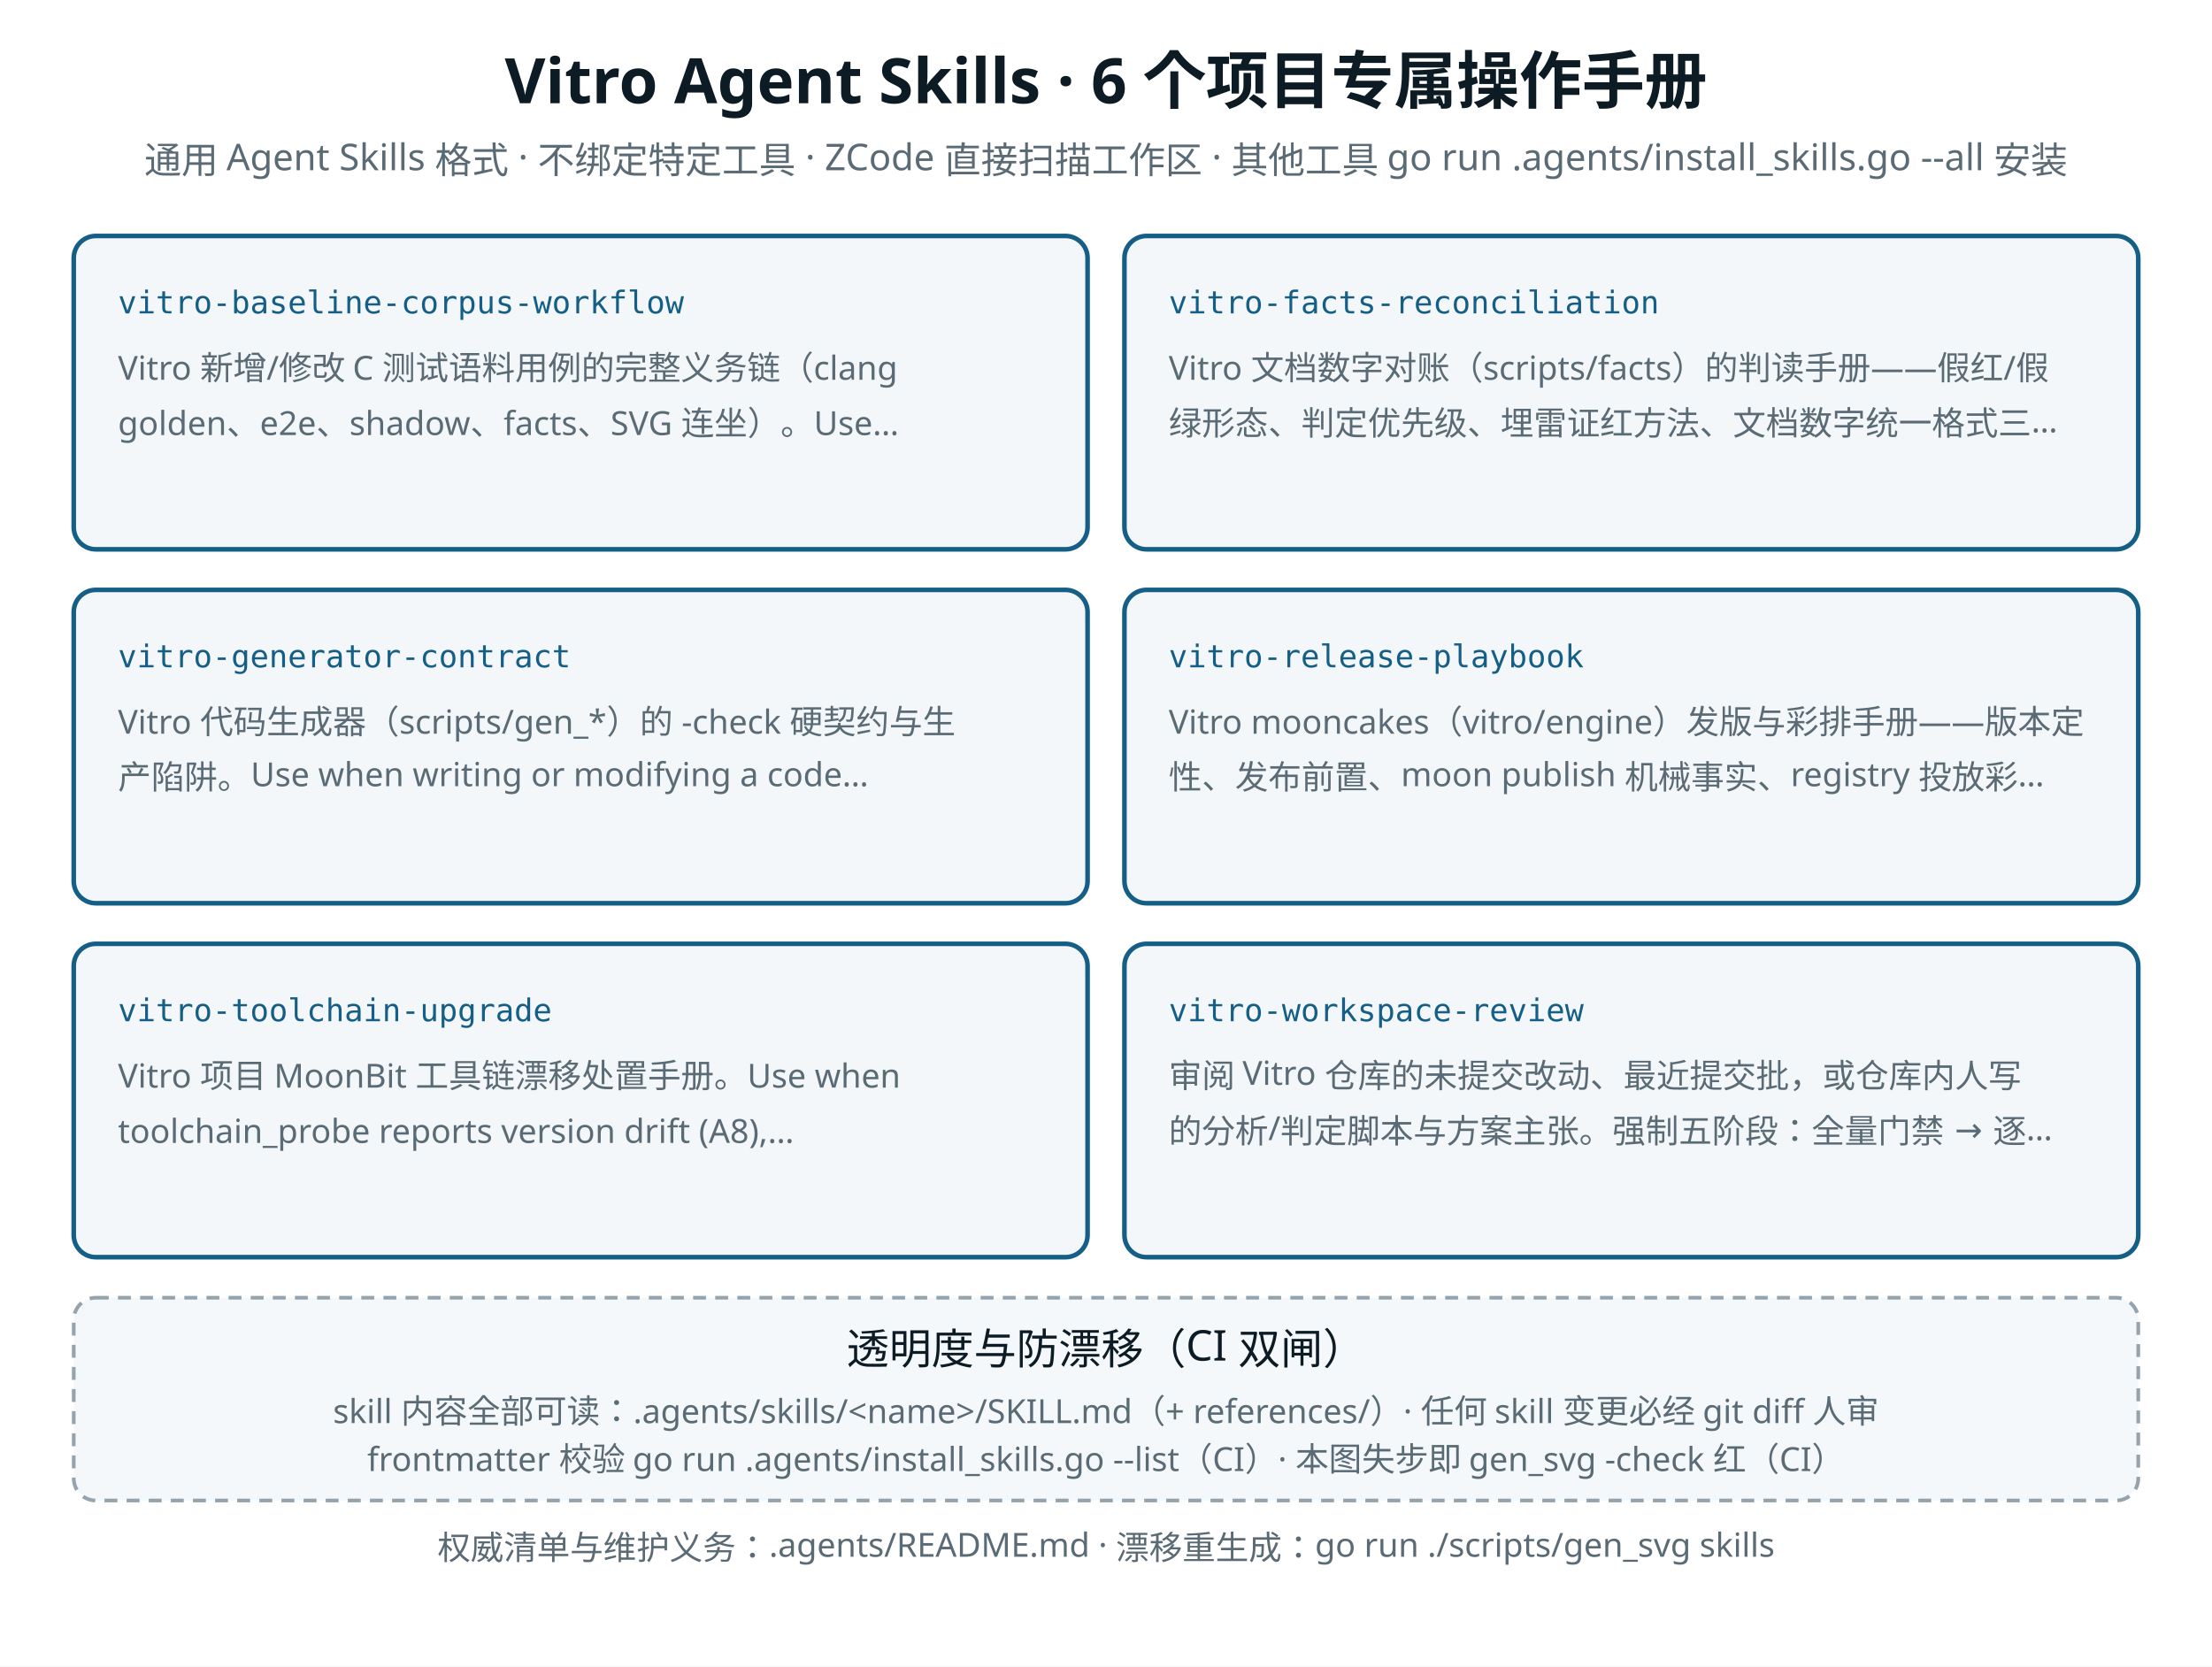
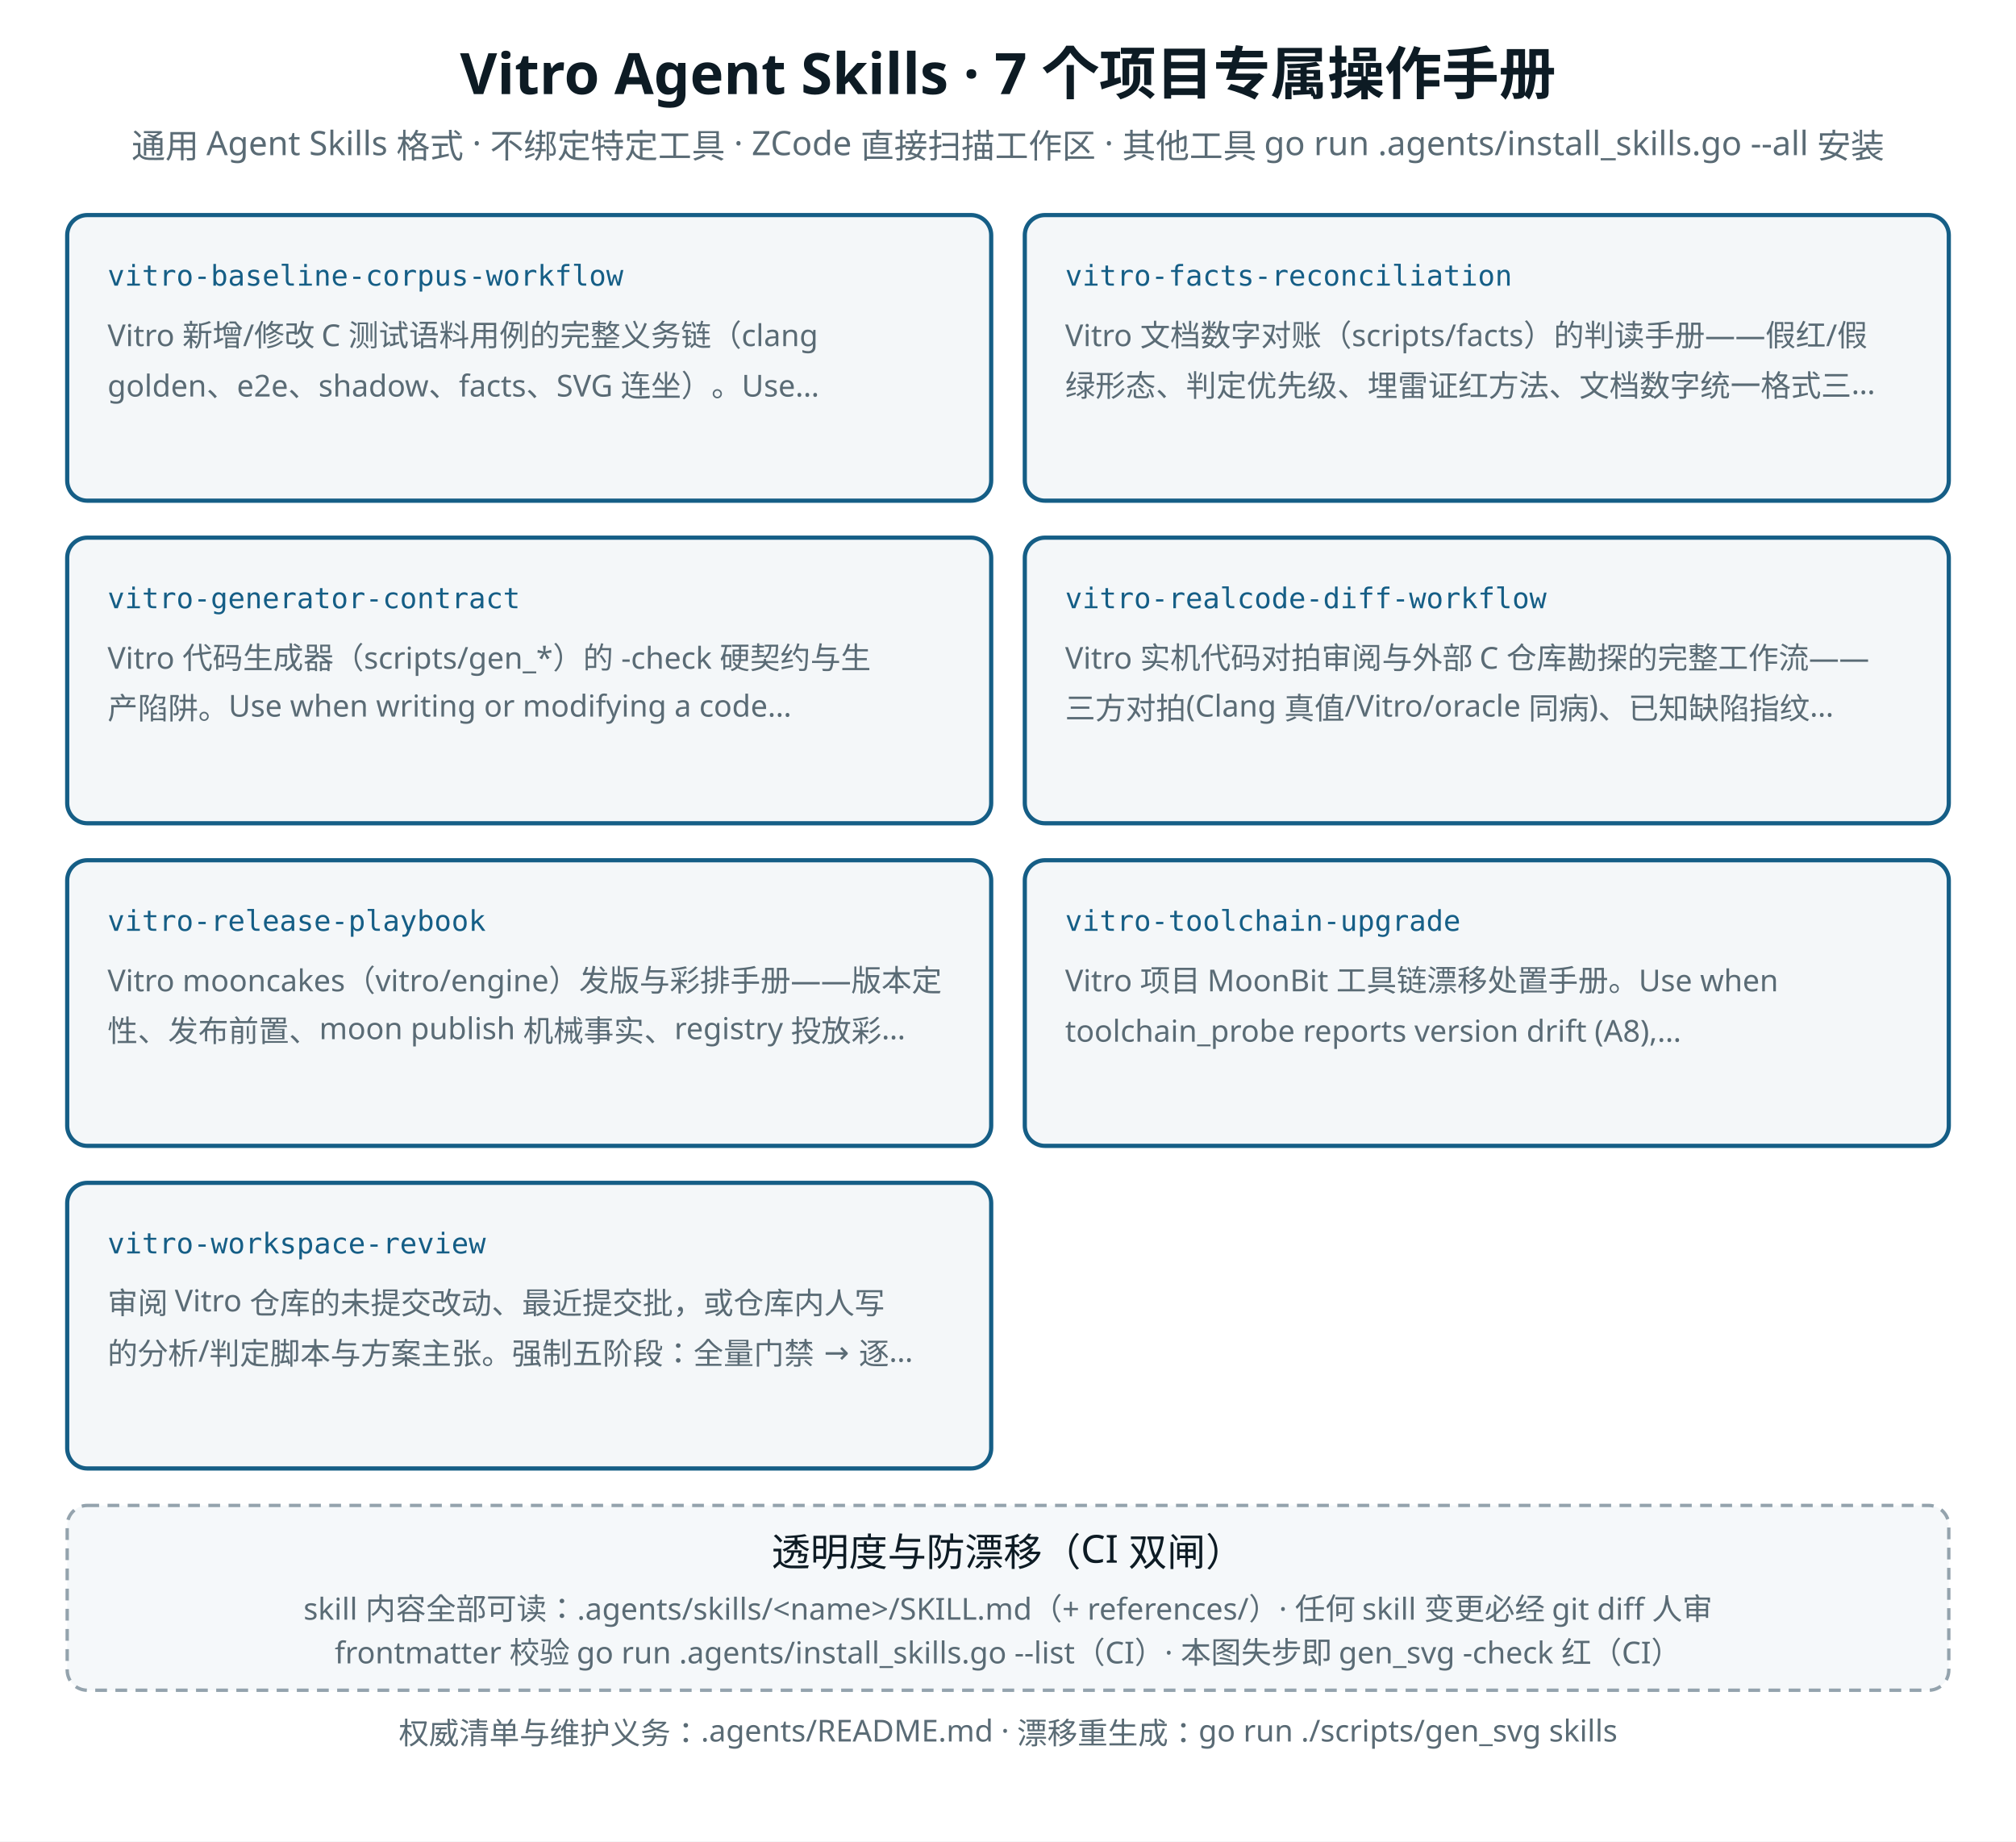
- <svg xmlns="http://www.w3.org/2000/svg" viewBox="0 0 1200 904" role="img" aria-label="vitro Agent Skills 全景">
+ <svg xmlns="http://www.w3.org/2000/svg" viewBox="0 0 1200 1096" role="img" aria-label="vitro Agent Skills 全景">
  <style>
    .bg     { fill: #FFFFFF; }
    .core   { fill: #155E86; fill-opacity: .07; stroke: #155E86; stroke-width: 3; }
    .card   { fill: #155E86; fill-opacity: .05; stroke: #155E86; stroke-width: 2.5; }
    .cons   { fill: none; stroke: #94A3AD; stroke-width: 2; }
    .warn   { fill: #155E86; fill-opacity: .04; stroke: #94A3AD; stroke-width: 2; stroke-dasharray: 7 5; }
    .plan   { fill: none; stroke: #94A3AD; stroke-width: 1.8; stroke-dasharray: 5 4; }
    .line   { stroke: #94A3AD; stroke-width: 3; fill: none; }
    .edge   { stroke: #94A3AD; stroke-width: 2.5; fill: none; }
    .ahf    { fill: #94A3AD; stroke: none; }
    .tn     { font-family: "Consolas","Cascadia Mono",monospace; font-size: 17px; fill: #155E86; stroke: none; }
    .zone   { fill: #155E86; fill-opacity: .028; stroke: #155E86; stroke-width: 1.6; }
    .tt     { font-family: "Segoe UI","Microsoft YaHei",sans-serif; font-size: 34px; font-weight: 600; fill: #0D1B24; stroke: none; }
    .t      { font-family: "Segoe UI","Microsoft YaHei",sans-serif; font-size: 23px; fill: #0D1B24; stroke: none; }
    .ts     { font-family: "Consolas","Cascadia Mono",monospace; font-size: 21px; fill: #155E86; stroke: none; }
    .tm     { font-family: "Segoe UI","Microsoft YaHei",sans-serif; font-size: 20px; fill: #5A6B75; stroke: none; }
    .tc     { font-family: "Segoe UI","Microsoft YaHei",sans-serif; font-size: 18px; fill: #5A6B75; stroke: none; }
    @media (prefers-color-scheme: dark) {
      .bg   { fill: #0D1B24; }
      .core { stroke: #4FB3E8; fill: #4FB3E8; fill-opacity: .1; }
      .card { stroke: #4FB3E8; fill: #4FB3E8; fill-opacity: .07; }
      .zone { stroke: #4FB3E8; fill: #4FB3E8; fill-opacity: .05; }
      .cons, .warn, .plan { stroke: #5A6B75; }
      .line, .edge { stroke: #5A6B75; }
      .ahf  { fill: #5A6B75; }
      .tt, .t { fill: #E9F1F7; }
      .ts, .tn { fill: #4FB3E8; }
      .tm, .tc { fill: #94A3AD; }
    }
  </style>
-   <rect class="bg" width="1200" height="904" />
-   <text class="tt" x="600" y="56" text-anchor="middle">Vitro Agent Skills · 6 个项目专属操作手册</text>
+   <rect class="bg" width="1200" height="1096" />
+   <text class="tt" x="600" y="56" text-anchor="middle">Vitro Agent Skills · 7 个项目专属操作手册</text>
  <text class="tm" x="600" y="94" text-anchor="middle">通用 Agent Skills 格式 · 不绑定特定工具 · ZCode 直接扫描工作区 · 其他工具 go run .agents/install_skills.go --all 安装</text>
  <rect class="card" x="40" y="128" width="550" height="170" rx="12" />
  <text class="tn" x="64" y="170" text-anchor="start">vitro-baseline-corpus-workflow</text>
  <text class="tc" x="64" y="206" text-anchor="start">Vitro 新增/修改 C 测试语料用例的完整义务链（clang</text>
  <text class="tc" x="64" y="236" text-anchor="start">golden、e2e、shadow、facts、SVG 连坐）。Use…</text>
  <rect class="card" x="610" y="128" width="550" height="170" rx="12" />
  <text class="tn" x="634" y="170" text-anchor="start">vitro-facts-reconciliation</text>
  <text class="tc" x="634" y="206" text-anchor="start">Vitro 文档数字对账（scripts/facts）的判读手册——假红/假</text>
  <text class="tc" x="634" y="236" text-anchor="start">绿形态、判定优先级、埋雷证红方法、文档数字统一格式三…</text>
  <rect class="card" x="40" y="320" width="550" height="170" rx="12" />
  <text class="tn" x="64" y="362" text-anchor="start">vitro-generator-contract</text>
  <text class="tc" x="64" y="398" text-anchor="start">Vitro 代码生成器（scripts/gen_*）的 -check 硬契约与生</text>
  <text class="tc" x="64" y="428" text-anchor="start">产陷阱。Use when writing or modifying a code…</text>
  <rect class="card" x="610" y="320" width="550" height="170" rx="12" />
-   <text class="tn" x="634" y="362" text-anchor="start">vitro-release-playbook</text>
-   <text class="tc" x="634" y="398" text-anchor="start">Vitro mooncakes（vitro/engine）发版与彩排手册——版本定</text>
-   <text class="tc" x="634" y="428" text-anchor="start">性、发布前置、moon publish 机械事实、registry 投放彩…</text>
+   <text class="tn" x="634" y="362" text-anchor="start">vitro-realcode-diff-workflow</text>
+   <text class="tc" x="634" y="398" text-anchor="start">Vitro 实机代码对拍审阅与外部 C 仓库勘探的完整工作流——</text>
+   <text class="tc" x="634" y="428" text-anchor="start">三方对拍(Clang 真值/Vitro/oracle 同病)、已知缺陷指纹…</text>
  <rect class="card" x="40" y="512" width="550" height="170" rx="12" />
-   <text class="tn" x="64" y="554" text-anchor="start">vitro-toolchain-upgrade</text>
-   <text class="tc" x="64" y="590" text-anchor="start">Vitro 项目 MoonBit 工具链漂移处置手册。Use when</text>
-   <text class="tc" x="64" y="620" text-anchor="start">toolchain_probe reports version drift (A8),…</text>
+   <text class="tn" x="64" y="554" text-anchor="start">vitro-release-playbook</text>
+   <text class="tc" x="64" y="590" text-anchor="start">Vitro mooncakes（vitro/engine）发版与彩排手册——版本定</text>
+   <text class="tc" x="64" y="620" text-anchor="start">性、发布前置、moon publish 机械事实、registry 投放彩…</text>
  <rect class="card" x="610" y="512" width="550" height="170" rx="12" />
-   <text class="tn" x="634" y="554" text-anchor="start">vitro-workspace-review</text>
-   <text class="tc" x="634" y="590" text-anchor="start">审阅 Vitro 仓库的未提交改动、最近提交批，或仓库内人写</text>
-   <text class="tc" x="634" y="620" text-anchor="start">的分析/判定脚本与方案主张。强制五阶段：全量门禁 → 逐…</text>
-   <rect class="warn" x="40" y="704" width="1120" height="110" rx="12" />
-   <text class="t" x="600" y="740" text-anchor="middle">透明度与防漂移（CI 双闸）</text>
-   <text class="tc" x="600" y="772" text-anchor="middle">skill 内容全部可读：.agents/skills/&lt;name&gt;/SKILL.md（+ references/）· 任何 skill 变更必经 git diff 人审</text>
-   <text class="tc" x="600" y="798" text-anchor="middle">frontmatter 校验 go run .agents/install_skills.go --list（CI）· 本图失步即 gen_svg -check 红（CI）</text>
-   <text class="tc" x="600" y="846" text-anchor="middle">权威清单与维护义务：.agents/README.md · 漂移重生成：go run ./scripts/gen_svg skills</text>
+   <text class="tn" x="634" y="554" text-anchor="start">vitro-toolchain-upgrade</text>
+   <text class="tc" x="634" y="590" text-anchor="start">Vitro 项目 MoonBit 工具链漂移处置手册。Use when</text>
+   <text class="tc" x="634" y="620" text-anchor="start">toolchain_probe reports version drift (A8),…</text>
+   <rect class="card" x="40" y="704" width="550" height="170" rx="12" />
+   <text class="tn" x="64" y="746" text-anchor="start">vitro-workspace-review</text>
+   <text class="tc" x="64" y="782" text-anchor="start">审阅 Vitro 仓库的未提交改动、最近提交批，或仓库内人写</text>
+   <text class="tc" x="64" y="812" text-anchor="start">的分析/判定脚本与方案主张。强制五阶段：全量门禁 → 逐…</text>
+   <rect class="warn" x="40" y="896" width="1120" height="110" rx="12" />
+   <text class="t" x="600" y="932" text-anchor="middle">透明度与防漂移（CI 双闸）</text>
+   <text class="tc" x="600" y="964" text-anchor="middle">skill 内容全部可读：.agents/skills/&lt;name&gt;/SKILL.md（+ references/）· 任何 skill 变更必经 git diff 人审</text>
+   <text class="tc" x="600" y="990" text-anchor="middle">frontmatter 校验 go run .agents/install_skills.go --list（CI）· 本图失步即 gen_svg -check 红（CI）</text>
+   <text class="tc" x="600" y="1038" text-anchor="middle">权威清单与维护义务：.agents/README.md · 漂移重生成：go run ./scripts/gen_svg skills</text>
</svg>
